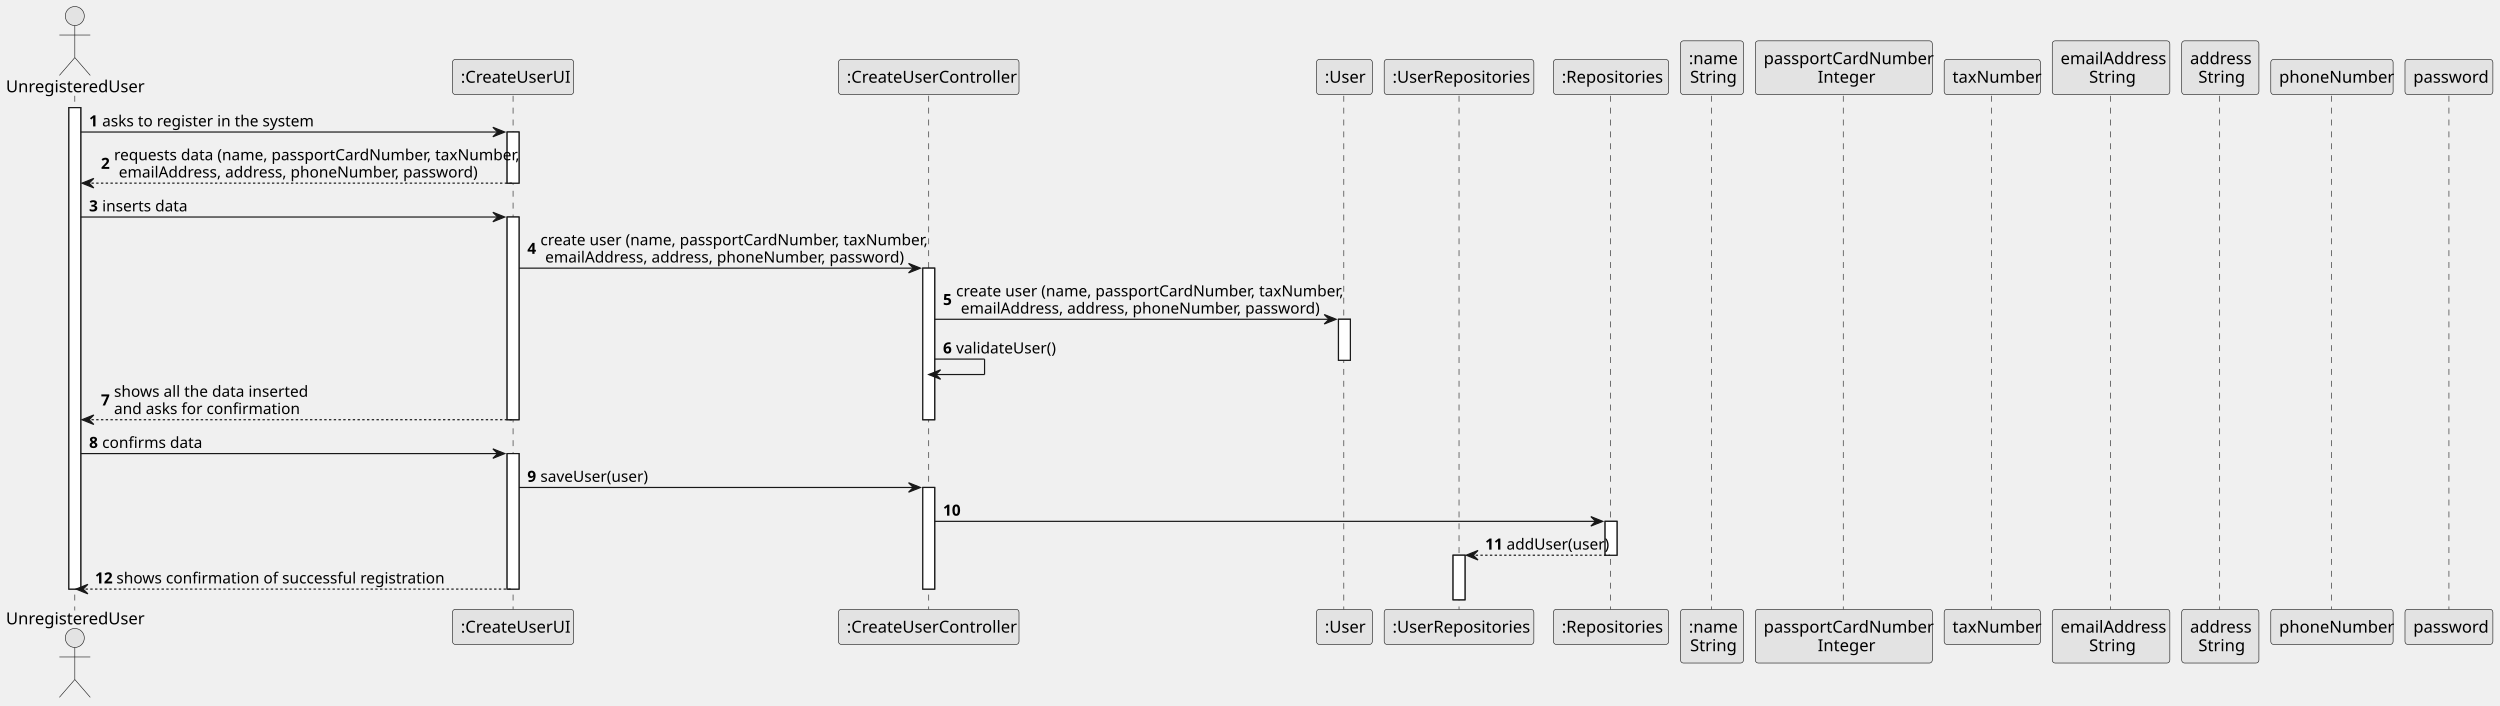
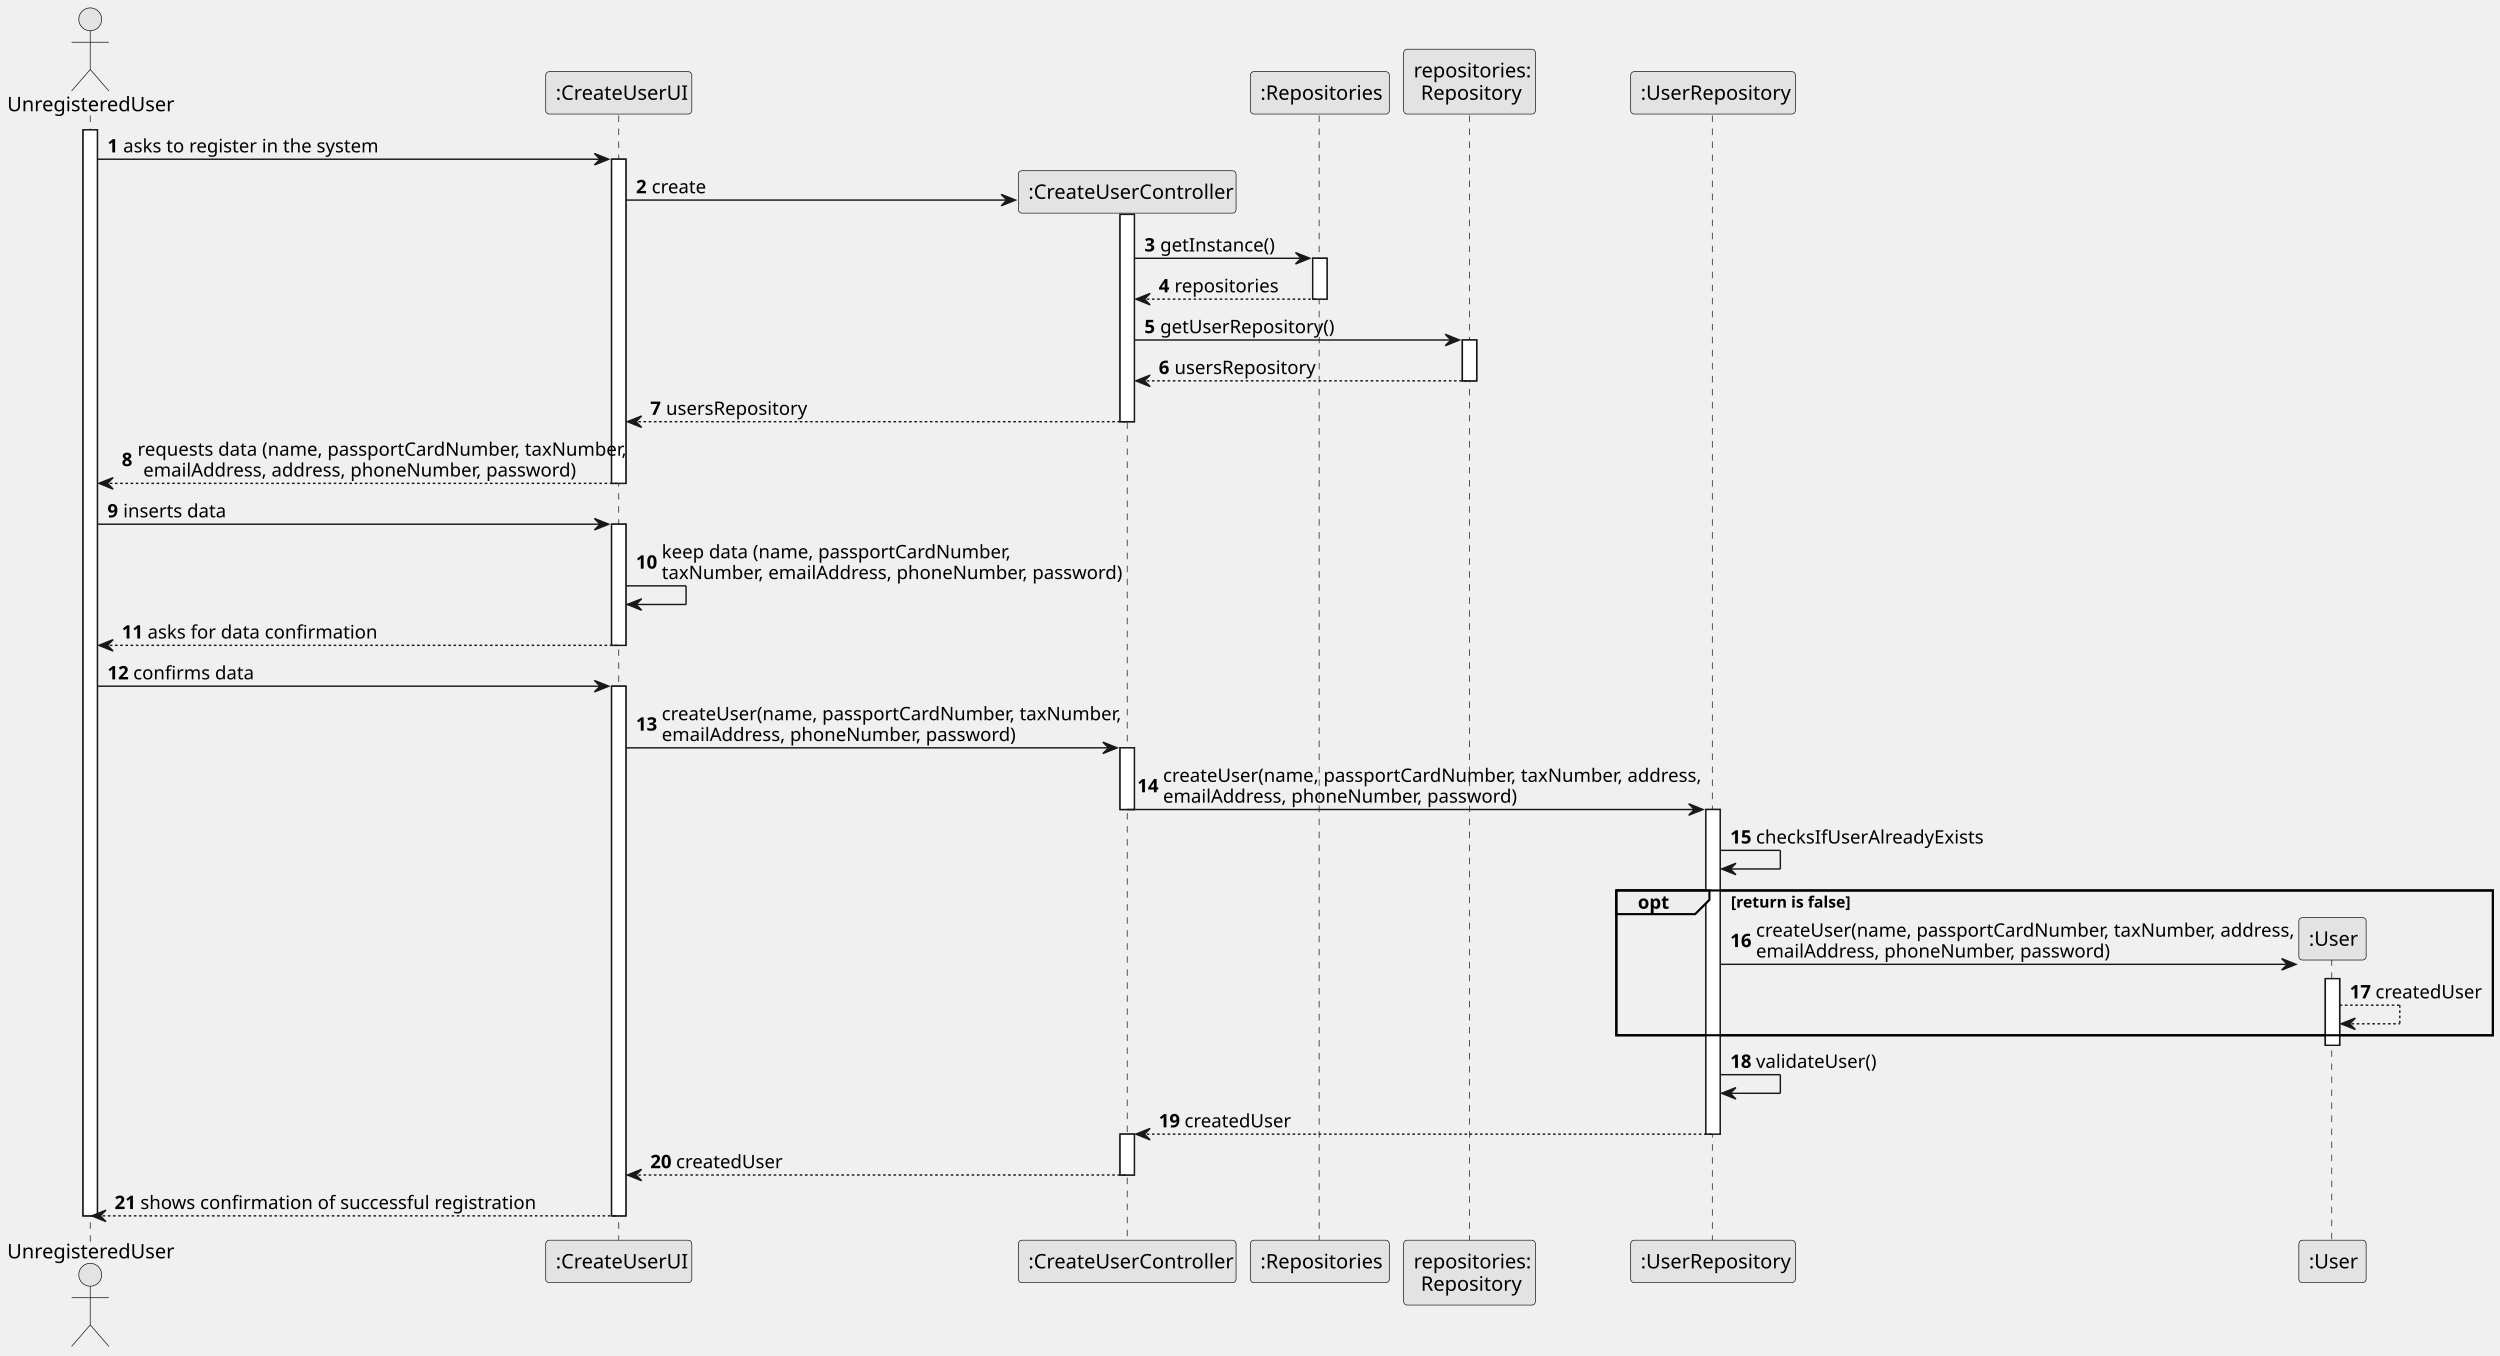
- <svg xmlns="http://www.w3.org/2000/svg" contentStyleType="text/css" height="594px" preserveAspectRatio="none" style="width:2105px;height:594px;background:#FFFFFF;" version="1.1" viewBox="0 0 2105 594" width="2105px" zoomAndPan="magnify">
+ <svg xmlns="http://www.w3.org/2000/svg" contentStyleType="text/css" height="1041.7px" preserveAspectRatio="none" style="width:1920px;height:1041px;background:#FFFFFF;" version="1.1" viewBox="0 0 1920 1041" width="1920.6px" zoomAndPan="magnify">
  <defs />
  <g>
-     <rect fill="#FFFFFF" height="405.375" style="stroke:#181818;stroke-width:1.0;" width="10" x="58" y="90.641" />
-     <rect fill="#FFFFFF" height="43.047" style="stroke:#181818;stroke-width:1.0;" width="10" x="427" y="111.164" />
-     <rect fill="#FFFFFF" height="170.664" style="stroke:#181818;stroke-width:1.0;" width="10" x="427" y="182.734" />
-     <rect fill="#FFFFFF" height="114.094" style="stroke:#181818;stroke-width:1.0;" width="10" x="427" y="381.922" />
-     <rect fill="#FFFFFF" height="127.617" style="stroke:#181818;stroke-width:1.0;" width="10" x="777" y="225.781" />
-     <rect fill="#FFFFFF" height="85.57" style="stroke:#181818;stroke-width:1.0;" width="10" x="777" y="410.445" />
-     <rect fill="#FFFFFF" height="34.523" style="stroke:#181818;stroke-width:1.0;" width="10" x="1127" y="268.828" />
-     <rect fill="#FFFFFF" height="37.523" style="stroke:#181818;stroke-width:1.0;" width="10" x="1223.5" y="467.492" />
-     <rect fill="#FFFFFF" height="28.523" style="stroke:#181818;stroke-width:1.0;" width="10" x="1351.5" y="438.969" />
-     <line style="stroke:#181818;stroke-width:0.5;stroke-dasharray:5.0,5.0;" x1="63" x2="63" y1="80.641" y2="514.016" />
-     <line style="stroke:#181818;stroke-width:0.5;stroke-dasharray:5.0,5.0;" x1="432" x2="432" y1="80.641" y2="514.016" />
-     <line style="stroke:#181818;stroke-width:0.5;stroke-dasharray:5.0,5.0;" x1="782" x2="782" y1="80.641" y2="514.016" />
-     <line style="stroke:#181818;stroke-width:0.5;stroke-dasharray:5.0,5.0;" x1="1131.5" x2="1131.5" y1="80.641" y2="514.016" />
-     <line style="stroke:#181818;stroke-width:0.5;stroke-dasharray:5.0,5.0;" x1="1228.5" x2="1228.5" y1="80.641" y2="514.016" />
-     <line style="stroke:#181818;stroke-width:0.5;stroke-dasharray:5.0,5.0;" x1="1356" x2="1356" y1="80.641" y2="514.016" />
-     <line style="stroke:#181818;stroke-width:0.5;stroke-dasharray:5.0,5.0;" x1="1441" x2="1441" y1="80.641" y2="514.016" />
-     <line style="stroke:#181818;stroke-width:0.5;stroke-dasharray:5.0,5.0;" x1="1552" x2="1552" y1="80.641" y2="514.016" />
-     <line style="stroke:#181818;stroke-width:0.5;stroke-dasharray:5.0,5.0;" x1="1677" x2="1677" y1="80.641" y2="514.016" />
-     <line style="stroke:#181818;stroke-width:0.5;stroke-dasharray:5.0,5.0;" x1="1777" x2="1777" y1="80.641" y2="514.016" />
-     <line style="stroke:#181818;stroke-width:0.5;stroke-dasharray:5.0,5.0;" x1="1869" x2="1869" y1="80.641" y2="514.016" />
-     <line style="stroke:#181818;stroke-width:0.5;stroke-dasharray:5.0,5.0;" x1="1963" x2="1963" y1="80.641" y2="514.016" />
-     <line style="stroke:#181818;stroke-width:0.5;stroke-dasharray:5.0,5.0;" x1="2062" x2="2062" y1="80.641" y2="514.016" />
-     <text fill="#000000" font-family="sans-serif" font-size="14" lengthAdjust="spacing" textLength="110" x="5" y="77.674">UnregisteredUser</text>
-     <ellipse cx="63" cy="13.5" fill="#E3E3E3" rx="8" ry="8" style="stroke:#181818;stroke-width:0.5;" />
-     <path d="M63,21.5 L63,48.5 M50,29.5 L76,29.5 M63,48.5 L50,63.5 M63,48.5 L76,63.5 " fill="none" style="stroke:#181818;stroke-width:0.5;" />
-     <text fill="#000000" font-family="sans-serif" font-size="14" lengthAdjust="spacing" textLength="110" x="5" y="525.689">UnregisteredUser</text>
-     <ellipse cx="63" cy="537.156" fill="#E3E3E3" rx="8" ry="8" style="stroke:#181818;stroke-width:0.5;" />
-     <path d="M63,545.156 L63,572.156 M50,553.156 L76,553.156 M63,572.156 L50,587.156 M63,572.156 L76,587.156 " fill="none" style="stroke:#181818;stroke-width:0.5;" />
-     <rect fill="#E3E3E3" height="29.641" rx="2.5" ry="2.5" style="stroke:#181818;stroke-width:0.5;" width="102" x="381" y="50" />
-     <text fill="#000000" font-family="sans-serif" font-size="14" lengthAdjust="spacing" textLength="88" x="388" y="69.674">:CreateUserUI</text>
-     <rect fill="#E3E3E3" height="29.641" rx="2.5" ry="2.5" style="stroke:#181818;stroke-width:0.5;" width="102" x="381" y="513.016" />
-     <text fill="#000000" font-family="sans-serif" font-size="14" lengthAdjust="spacing" textLength="88" x="388" y="532.689">:CreateUserUI</text>
-     <rect fill="#E3E3E3" height="29.641" rx="2.5" ry="2.5" style="stroke:#181818;stroke-width:0.5;" width="152" x="706" y="50" />
-     <text fill="#000000" font-family="sans-serif" font-size="14" lengthAdjust="spacing" textLength="138" x="713" y="69.674">:CreateUserController</text>
-     <rect fill="#E3E3E3" height="29.641" rx="2.5" ry="2.5" style="stroke:#181818;stroke-width:0.5;" width="152" x="706" y="513.016" />
-     <text fill="#000000" font-family="sans-serif" font-size="14" lengthAdjust="spacing" textLength="138" x="713" y="532.689">:CreateUserController</text>
-     <rect fill="#E3E3E3" height="29.641" rx="2.5" ry="2.5" style="stroke:#181818;stroke-width:0.5;" width="47" x="1108.5" y="50" />
-     <text fill="#000000" font-family="sans-serif" font-size="14" lengthAdjust="spacing" textLength="33" x="1115.5" y="69.674">:User</text>
-     <rect fill="#E3E3E3" height="29.641" rx="2.5" ry="2.5" style="stroke:#181818;stroke-width:0.5;" width="47" x="1108.5" y="513.016" />
-     <text fill="#000000" font-family="sans-serif" font-size="14" lengthAdjust="spacing" textLength="33" x="1115.5" y="532.689">:User</text>
-     <rect fill="#E3E3E3" height="29.641" rx="2.5" ry="2.5" style="stroke:#181818;stroke-width:0.5;" width="126" x="1165.5" y="50" />
-     <text fill="#000000" font-family="sans-serif" font-size="14" lengthAdjust="spacing" textLength="112" x="1172.5" y="69.674">:UserRepositories</text>
-     <rect fill="#E3E3E3" height="29.641" rx="2.5" ry="2.5" style="stroke:#181818;stroke-width:0.5;" width="126" x="1165.5" y="513.016" />
-     <text fill="#000000" font-family="sans-serif" font-size="14" lengthAdjust="spacing" textLength="112" x="1172.5" y="532.689">:UserRepositories</text>
-     <rect fill="#E3E3E3" height="29.641" rx="2.5" ry="2.5" style="stroke:#181818;stroke-width:0.5;" width="97" x="1308" y="50" />
-     <text fill="#000000" font-family="sans-serif" font-size="14" lengthAdjust="spacing" textLength="83" x="1315" y="69.674">:Repositories</text>
-     <rect fill="#E3E3E3" height="29.641" rx="2.5" ry="2.5" style="stroke:#181818;stroke-width:0.5;" width="97" x="1308" y="513.016" />
-     <text fill="#000000" font-family="sans-serif" font-size="14" lengthAdjust="spacing" textLength="83" x="1315" y="532.689">:Repositories</text>
-     <rect fill="#E3E3E3" height="45.281" rx="2.5" ry="2.5" style="stroke:#181818;stroke-width:0.5;" width="53" x="1415" y="34.359" />
-     <text fill="#000000" font-family="sans-serif" font-size="14" lengthAdjust="spacing" textLength="39" x="1422" y="54.033">:name</text>
-     <text fill="#000000" font-family="sans-serif" font-size="14" lengthAdjust="spacing" textLength="37" x="1423" y="69.674">String</text>
-     <rect fill="#E3E3E3" height="45.281" rx="2.5" ry="2.5" style="stroke:#181818;stroke-width:0.5;" width="53" x="1415" y="513.016" />
-     <text fill="#000000" font-family="sans-serif" font-size="14" lengthAdjust="spacing" textLength="39" x="1422" y="532.689">:name</text>
-     <text fill="#000000" font-family="sans-serif" font-size="14" lengthAdjust="spacing" textLength="37" x="1423" y="548.33">String</text>
-     <rect fill="#E3E3E3" height="45.281" rx="2.5" ry="2.5" style="stroke:#181818;stroke-width:0.5;" width="149" x="1478" y="34.359" />
-     <text fill="#000000" font-family="sans-serif" font-size="14" lengthAdjust="spacing" textLength="135" x="1485" y="54.033">passportCardNumber</text>
-     <text fill="#000000" font-family="sans-serif" font-size="14" lengthAdjust="spacing" textLength="44" x="1530.5" y="69.674">Integer</text>
-     <rect fill="#E3E3E3" height="45.281" rx="2.5" ry="2.5" style="stroke:#181818;stroke-width:0.5;" width="149" x="1478" y="513.016" />
-     <text fill="#000000" font-family="sans-serif" font-size="14" lengthAdjust="spacing" textLength="135" x="1485" y="532.689">passportCardNumber</text>
-     <text fill="#000000" font-family="sans-serif" font-size="14" lengthAdjust="spacing" textLength="44" x="1530.5" y="548.33">Integer</text>
-     <rect fill="#E3E3E3" height="29.641" rx="2.5" ry="2.5" style="stroke:#181818;stroke-width:0.5;" width="81" x="1637" y="50" />
-     <text fill="#000000" font-family="sans-serif" font-size="14" lengthAdjust="spacing" textLength="67" x="1644" y="69.674">taxNumber</text>
-     <rect fill="#E3E3E3" height="29.641" rx="2.5" ry="2.5" style="stroke:#181818;stroke-width:0.5;" width="81" x="1637" y="513.016" />
-     <text fill="#000000" font-family="sans-serif" font-size="14" lengthAdjust="spacing" textLength="67" x="1644" y="532.689">taxNumber</text>
-     <rect fill="#E3E3E3" height="45.281" rx="2.5" ry="2.5" style="stroke:#181818;stroke-width:0.5;" width="99" x="1728" y="34.359" />
-     <text fill="#000000" font-family="sans-serif" font-size="14" lengthAdjust="spacing" textLength="85" x="1735" y="54.033">emailAddress</text>
-     <text fill="#000000" font-family="sans-serif" font-size="14" lengthAdjust="spacing" textLength="37" x="1759" y="69.674">String</text>
-     <rect fill="#E3E3E3" height="45.281" rx="2.5" ry="2.5" style="stroke:#181818;stroke-width:0.5;" width="99" x="1728" y="513.016" />
-     <text fill="#000000" font-family="sans-serif" font-size="14" lengthAdjust="spacing" textLength="85" x="1735" y="532.689">emailAddress</text>
-     <text fill="#000000" font-family="sans-serif" font-size="14" lengthAdjust="spacing" textLength="37" x="1759" y="548.33">String</text>
-     <rect fill="#E3E3E3" height="45.281" rx="2.5" ry="2.5" style="stroke:#181818;stroke-width:0.5;" width="65" x="1837" y="34.359" />
-     <text fill="#000000" font-family="sans-serif" font-size="14" lengthAdjust="spacing" textLength="51" x="1844" y="54.033">address</text>
-     <text fill="#000000" font-family="sans-serif" font-size="14" lengthAdjust="spacing" textLength="37" x="1851" y="69.674">String</text>
-     <rect fill="#E3E3E3" height="45.281" rx="2.5" ry="2.5" style="stroke:#181818;stroke-width:0.5;" width="65" x="1837" y="513.016" />
-     <text fill="#000000" font-family="sans-serif" font-size="14" lengthAdjust="spacing" textLength="51" x="1844" y="532.689">address</text>
-     <text fill="#000000" font-family="sans-serif" font-size="14" lengthAdjust="spacing" textLength="37" x="1851" y="548.33">String</text>
-     <rect fill="#E3E3E3" height="29.641" rx="2.5" ry="2.5" style="stroke:#181818;stroke-width:0.5;" width="103" x="1912" y="50" />
-     <text fill="#000000" font-family="sans-serif" font-size="14" lengthAdjust="spacing" textLength="89" x="1919" y="69.674">phoneNumber</text>
-     <rect fill="#E3E3E3" height="29.641" rx="2.5" ry="2.5" style="stroke:#181818;stroke-width:0.5;" width="103" x="1912" y="513.016" />
-     <text fill="#000000" font-family="sans-serif" font-size="14" lengthAdjust="spacing" textLength="89" x="1919" y="532.689">phoneNumber</text>
-     <rect fill="#E3E3E3" height="29.641" rx="2.5" ry="2.5" style="stroke:#181818;stroke-width:0.5;" width="74" x="2025" y="50" />
-     <text fill="#000000" font-family="sans-serif" font-size="14" lengthAdjust="spacing" textLength="60" x="2032" y="69.674">password</text>
-     <rect fill="#E3E3E3" height="29.641" rx="2.5" ry="2.5" style="stroke:#181818;stroke-width:0.5;" width="74" x="2025" y="513.016" />
-     <text fill="#000000" font-family="sans-serif" font-size="14" lengthAdjust="spacing" textLength="60" x="2032" y="532.689">password</text>
-     <rect fill="#FFFFFF" height="405.375" style="stroke:#181818;stroke-width:1.0;" width="10" x="58" y="90.641" />
-     <rect fill="#FFFFFF" height="43.047" style="stroke:#181818;stroke-width:1.0;" width="10" x="427" y="111.164" />
-     <rect fill="#FFFFFF" height="170.664" style="stroke:#181818;stroke-width:1.0;" width="10" x="427" y="182.734" />
-     <rect fill="#FFFFFF" height="114.094" style="stroke:#181818;stroke-width:1.0;" width="10" x="427" y="381.922" />
-     <rect fill="#FFFFFF" height="127.617" style="stroke:#181818;stroke-width:1.0;" width="10" x="777" y="225.781" />
-     <rect fill="#FFFFFF" height="85.57" style="stroke:#181818;stroke-width:1.0;" width="10" x="777" y="410.445" />
-     <rect fill="#FFFFFF" height="34.523" style="stroke:#181818;stroke-width:1.0;" width="10" x="1127" y="268.828" />
-     <rect fill="#FFFFFF" height="37.523" style="stroke:#181818;stroke-width:1.0;" width="10" x="1223.5" y="467.492" />
-     <rect fill="#FFFFFF" height="28.523" style="stroke:#181818;stroke-width:1.0;" width="10" x="1351.5" y="438.969" />
-     <polygon fill="#181818" points="415,107.164,425,111.164,415,115.164,419,111.164" style="stroke:#181818;stroke-width:1.0;" />
-     <line style="stroke:#181818;stroke-width:1.0;" x1="68" x2="421" y1="111.164" y2="111.164" />
-     <text fill="#000000" font-family="sans-serif" font-size="13" font-weight="bold" lengthAdjust="spacing" textLength="7" x="75" y="106.409">1</text>
-     <text fill="#000000" font-family="sans-serif" font-size="13" lengthAdjust="spacing" textLength="173" x="86" y="106.409">asks to register in the system</text>
-     <polygon fill="#181818" points="79,150.211,69,154.211,79,158.211,75,154.211" style="stroke:#181818;stroke-width:1.0;" />
-     <line style="stroke:#181818;stroke-width:1.0;stroke-dasharray:2.0,2.0;" x1="73" x2="431" y1="154.211" y2="154.211" />
-     <text fill="#000000" font-family="sans-serif" font-size="13" font-weight="bold" lengthAdjust="spacing" textLength="7" x="85" y="142.194">2</text>
-     <text fill="#000000" font-family="sans-serif" font-size="13" lengthAdjust="spacing" textLength="324" x="96" y="134.933">requests data (name, passportCardNumber, taxNumber,</text>
-     <text fill="#000000" font-family="sans-serif" font-size="13" lengthAdjust="spacing" textLength="288" x="100" y="149.456">emailAddress, address, phoneNumber, password)</text>
-     <polygon fill="#181818" points="415,178.734,425,182.734,415,186.734,419,182.734" style="stroke:#181818;stroke-width:1.0;" />
-     <line style="stroke:#181818;stroke-width:1.0;" x1="68" x2="421" y1="182.734" y2="182.734" />
-     <text fill="#000000" font-family="sans-serif" font-size="13" font-weight="bold" lengthAdjust="spacing" textLength="7" x="75" y="177.98">3</text>
-     <text fill="#000000" font-family="sans-serif" font-size="13" lengthAdjust="spacing" textLength="68" x="86" y="177.98">inserts data</text>
-     <polygon fill="#181818" points="765,221.781,775,225.781,765,229.781,769,225.781" style="stroke:#181818;stroke-width:1.0;" />
-     <line style="stroke:#181818;stroke-width:1.0;" x1="437" x2="771" y1="225.781" y2="225.781" />
-     <text fill="#000000" font-family="sans-serif" font-size="13" font-weight="bold" lengthAdjust="spacing" textLength="7" x="444" y="213.765">4</text>
-     <text fill="#000000" font-family="sans-serif" font-size="13" lengthAdjust="spacing" textLength="310" x="455" y="206.503">create user (name, passportCardNumber, taxNumber,</text>
-     <text fill="#000000" font-family="sans-serif" font-size="13" lengthAdjust="spacing" textLength="288" x="459" y="221.026">emailAddress, address, phoneNumber, password)</text>
-     <polygon fill="#181818" points="1115,264.828,1125,268.828,1115,272.828,1119,268.828" style="stroke:#181818;stroke-width:1.0;" />
-     <line style="stroke:#181818;stroke-width:1.0;" x1="787" x2="1121" y1="268.828" y2="268.828" />
-     <text fill="#000000" font-family="sans-serif" font-size="13" font-weight="bold" lengthAdjust="spacing" textLength="7" x="794" y="256.812">5</text>
-     <text fill="#000000" font-family="sans-serif" font-size="13" lengthAdjust="spacing" textLength="310" x="805" y="249.55">create user (name, passportCardNumber, taxNumber,</text>
-     <text fill="#000000" font-family="sans-serif" font-size="13" lengthAdjust="spacing" textLength="288" x="809" y="264.073">emailAddress, address, phoneNumber, password)</text>
-     <line style="stroke:#181818;stroke-width:1.0;" x1="787" x2="829" y1="302.352" y2="302.352" />
-     <line style="stroke:#181818;stroke-width:1.0;" x1="829" x2="829" y1="302.352" y2="315.352" />
-     <line style="stroke:#181818;stroke-width:1.0;" x1="782" x2="829" y1="315.352" y2="315.352" />
-     <polygon fill="#181818" points="792,311.352,782,315.352,792,319.352,788,315.352" style="stroke:#181818;stroke-width:1.0;" />
-     <text fill="#000000" font-family="sans-serif" font-size="13" font-weight="bold" lengthAdjust="spacing" textLength="7" x="794" y="297.597">6</text>
-     <text fill="#000000" font-family="sans-serif" font-size="13" lengthAdjust="spacing" textLength="78" x="805" y="297.597">validateUser()</text>
-     <polygon fill="#181818" points="79,349.398,69,353.398,79,357.398,75,353.398" style="stroke:#181818;stroke-width:1.0;" />
-     <line style="stroke:#181818;stroke-width:1.0;stroke-dasharray:2.0,2.0;" x1="73" x2="431" y1="353.398" y2="353.398" />
-     <text fill="#000000" font-family="sans-serif" font-size="13" font-weight="bold" lengthAdjust="spacing" textLength="7" x="85" y="341.382">7</text>
-     <text fill="#000000" font-family="sans-serif" font-size="13" lengthAdjust="spacing" textLength="155" x="96" y="334.12">shows all the data inserted</text>
-     <text fill="#000000" font-family="sans-serif" font-size="13" lengthAdjust="spacing" textLength="145" x="96" y="348.644">and asks for confirmation</text>
-     <polygon fill="#181818" points="415,377.922,425,381.922,415,385.922,419,381.922" style="stroke:#181818;stroke-width:1.0;" />
-     <line style="stroke:#181818;stroke-width:1.0;" x1="68" x2="421" y1="381.922" y2="381.922" />
-     <text fill="#000000" font-family="sans-serif" font-size="13" font-weight="bold" lengthAdjust="spacing" textLength="7" x="75" y="377.167">8</text>
-     <text fill="#000000" font-family="sans-serif" font-size="13" lengthAdjust="spacing" textLength="78" x="86" y="377.167">confirms data</text>
-     <polygon fill="#181818" points="765,406.445,775,410.445,765,414.445,769,410.445" style="stroke:#181818;stroke-width:1.0;" />
-     <line style="stroke:#181818;stroke-width:1.0;" x1="437" x2="771" y1="410.445" y2="410.445" />
-     <text fill="#000000" font-family="sans-serif" font-size="13" font-weight="bold" lengthAdjust="spacing" textLength="7" x="444" y="405.69">9</text>
-     <text fill="#000000" font-family="sans-serif" font-size="13" lengthAdjust="spacing" textLength="86" x="455" y="405.69">saveUser(user)</text>
-     <polygon fill="#181818" points="1339.5,434.969,1349.5,438.969,1339.5,442.969,1343.5,438.969" style="stroke:#181818;stroke-width:1.0;" />
-     <line style="stroke:#181818;stroke-width:1.0;" x1="787" x2="1345.5" y1="438.969" y2="438.969" />
-     <text fill="#000000" font-family="sans-serif" font-size="13" font-weight="bold" lengthAdjust="spacing" textLength="14" x="794" y="434.214">10</text>
-     <text fill="#000000" font-family="sans-serif" font-size="13" lengthAdjust="spacing" textLength="4" x="812" y="434.214"> </text>
-     <polygon fill="#181818" points="1244.5,463.492,1234.5,467.492,1244.5,471.492,1240.5,467.492" style="stroke:#181818;stroke-width:1.0;" />
-     <line style="stroke:#181818;stroke-width:1.0;stroke-dasharray:2.0,2.0;" x1="1238.5" x2="1355.5" y1="467.492" y2="467.492" />
-     <text fill="#000000" font-family="sans-serif" font-size="13" font-weight="bold" lengthAdjust="spacing" textLength="14" x="1250.5" y="462.737">11</text>
-     <text fill="#000000" font-family="sans-serif" font-size="13" lengthAdjust="spacing" textLength="81" x="1268.5" y="462.737">addUser(user)</text>
-     <polygon fill="#181818" points="74,492.016,64,496.016,74,500.016,70,496.016" style="stroke:#181818;stroke-width:1.0;" />
-     <line style="stroke:#181818;stroke-width:1.0;stroke-dasharray:2.0,2.0;" x1="68" x2="431" y1="496.016" y2="496.016" />
-     <text fill="#000000" font-family="sans-serif" font-size="13" font-weight="bold" lengthAdjust="spacing" textLength="14" x="80" y="491.261">12</text>
-     <text fill="#000000" font-family="sans-serif" font-size="13" lengthAdjust="spacing" textLength="259" x="98" y="491.261">shows confirmation of successful registration</text>
+     <rect fill="#FFFFFF" height="834.075" style="stroke:#181818;stroke-width:1.1;" width="11" x="63.8" y="99.705" />
+     <rect fill="#FFFFFF" height="248.935" style="stroke:#181818;stroke-width:1.1;" width="11" x="469.7" y="122.281" />
+     <rect fill="#FFFFFF" height="93.027" style="stroke:#181818;stroke-width:1.1;" width="11" x="469.7" y="402.591" />
+     <rect fill="#FFFFFF" height="406.785" style="stroke:#181818;stroke-width:1.1;" width="11" x="469.7" y="526.995" />
+     <rect fill="#FFFFFF" height="159.208" style="stroke:#181818;stroke-width:1.1;" width="11" x="860.2" y="164.656" />
+     <rect fill="#FFFFFF" height="47.352" style="stroke:#181818;stroke-width:1.1;" width="11" x="860.2" y="574.346" />
+     <rect fill="#FFFFFF" height="31.376" style="stroke:#181818;stroke-width:1.1;" width="11" x="860.2" y="871.028" />
+     <rect fill="#FFFFFF" height="31.376" style="stroke:#181818;stroke-width:1.1;" width="11" x="1008.15" y="198.361" />
+     <rect fill="#FFFFFF" height="31.376" style="stroke:#181818;stroke-width:1.1;" width="11" x="1123.1" y="261.113" />
+     <rect fill="#FFFFFF" height="249.331" style="stroke:#181818;stroke-width:1.1;" width="11" x="1310.1" y="621.698" />
+     <rect fill="#FFFFFF" height="51.176" style="stroke:#181818;stroke-width:1.1;" width="11" x="1785.85" y="751.601" />
+     <rect fill="none" height="111.203" style="stroke:#000000;stroke-width:1.65;" width="673.2" x="1241.35" y="683.873" />
+     <line style="stroke:#181818;stroke-width:0.55;stroke-dasharray:5.0,5.0;" x1="69.3" x2="69.3" y1="88.705" y2="953.58" />
+     <line style="stroke:#181818;stroke-width:0.55;stroke-dasharray:5.0,5.0;" x1="475.2" x2="475.2" y1="88.705" y2="953.58" />
+     <line style="stroke:#181818;stroke-width:0.55;stroke-dasharray:5.0,5.0;" x1="865.7" x2="865.7" y1="164.433" y2="953.58" />
+     <line style="stroke:#181818;stroke-width:0.55;stroke-dasharray:5.0,5.0;" x1="1013.1" x2="1013.1" y1="88.705" y2="953.58" />
+     <line style="stroke:#181818;stroke-width:0.55;stroke-dasharray:5.0,5.0;" x1="1128.6" x2="1128.6" y1="88.705" y2="953.58" />
+     <line style="stroke:#181818;stroke-width:0.55;stroke-dasharray:5.0,5.0;" x1="1315.05" x2="1315.05" y1="88.705" y2="953.58" />
+     <line style="stroke:#181818;stroke-width:0.55;stroke-dasharray:5.0,5.0;" x1="1790.8" x2="1790.8" y1="736.725" y2="953.58" />
+     <text fill="#000000" font-family="sans-serif" font-size="15.4" lengthAdjust="spacing" textLength="121" x="5.5" y="85.441">UnregisteredUser</text>
+     <ellipse cx="69.3" cy="14.85" fill="#E3E3E3" rx="8.8" ry="8.8" style="stroke:#181818;stroke-width:0.55;" />
+     <path d="M69.3,23.65 L69.3,53.35 M55,32.45 L83.6,32.45 M69.3,53.35 L55,69.85 M69.3,53.35 L83.6,69.85 " fill="none" style="stroke:#181818;stroke-width:0.55;" />
+     <text fill="#000000" font-family="sans-serif" font-size="15.4" lengthAdjust="spacing" textLength="121" x="5.5" y="966.421">UnregisteredUser</text>
+     <ellipse cx="69.3" cy="979.034" fill="#E3E3E3" rx="8.8" ry="8.8" style="stroke:#181818;stroke-width:0.55;" />
+     <path d="M69.3,987.834 L69.3,1017.534 M55,996.634 L83.6,996.634 M69.3,1017.534 L55,1034.034 M69.3,1017.534 L83.6,1034.034 " fill="none" style="stroke:#181818;stroke-width:0.55;" />
+     <rect fill="#E3E3E3" height="32.605" rx="2.75" ry="2.75" style="stroke:#181818;stroke-width:0.55;" width="112.2" x="419.1" y="55" />
+     <text fill="#000000" font-family="sans-serif" font-size="15.4" lengthAdjust="spacing" textLength="96.8" x="426.8" y="76.641">:CreateUserUI</text>
+     <rect fill="#E3E3E3" height="32.605" rx="2.75" ry="2.75" style="stroke:#181818;stroke-width:0.55;" width="112.2" x="419.1" y="952.48" />
+     <text fill="#000000" font-family="sans-serif" font-size="15.4" lengthAdjust="spacing" textLength="96.8" x="426.8" y="974.121">:CreateUserUI</text>
+     <rect fill="#E3E3E3" height="32.605" rx="2.75" ry="2.75" style="stroke:#181818;stroke-width:0.55;" width="167.2" x="782.1" y="952.48" />
+     <text fill="#000000" font-family="sans-serif" font-size="15.4" lengthAdjust="spacing" textLength="151.8" x="789.8" y="974.121">:CreateUserController</text>
+     <rect fill="#E3E3E3" height="32.605" rx="2.75" ry="2.75" style="stroke:#181818;stroke-width:0.55;" width="106.7" x="960.3" y="55" />
+     <text fill="#000000" font-family="sans-serif" font-size="15.4" lengthAdjust="spacing" textLength="91.3" x="968" y="76.641">:Repositories</text>
+     <rect fill="#E3E3E3" height="32.605" rx="2.75" ry="2.75" style="stroke:#181818;stroke-width:0.55;" width="106.7" x="960.3" y="952.48" />
+     <text fill="#000000" font-family="sans-serif" font-size="15.4" lengthAdjust="spacing" textLength="91.3" x="968" y="974.121">:Repositories</text>
+     <rect fill="#E3E3E3" height="49.809" rx="2.75" ry="2.75" style="stroke:#181818;stroke-width:0.55;" width="101.2" x="1078" y="37.795" />
+     <text fill="#000000" font-family="sans-serif" font-size="15.4" lengthAdjust="spacing" textLength="85.8" x="1085.7" y="59.437">repositories:</text>
+     <text fill="#000000" font-family="sans-serif" font-size="15.4" lengthAdjust="spacing" textLength="74.8" x="1091.2" y="76.641">Repository</text>
+     <rect fill="#E3E3E3" height="49.809" rx="2.75" ry="2.75" style="stroke:#181818;stroke-width:0.55;" width="101.2" x="1078" y="952.48" />
+     <text fill="#000000" font-family="sans-serif" font-size="15.4" lengthAdjust="spacing" textLength="85.8" x="1085.7" y="974.121">repositories:</text>
+     <text fill="#000000" font-family="sans-serif" font-size="15.4" lengthAdjust="spacing" textLength="74.8" x="1091.2" y="991.326">Repository</text>
+     <rect fill="#E3E3E3" height="32.605" rx="2.75" ry="2.75" style="stroke:#181818;stroke-width:0.55;" width="126.5" x="1252.35" y="55" />
+     <text fill="#000000" font-family="sans-serif" font-size="15.4" lengthAdjust="spacing" textLength="111.1" x="1260.05" y="76.641">:UserRepository</text>
+     <rect fill="#E3E3E3" height="32.605" rx="2.75" ry="2.75" style="stroke:#181818;stroke-width:0.55;" width="126.5" x="1252.35" y="952.48" />
+     <text fill="#000000" font-family="sans-serif" font-size="15.4" lengthAdjust="spacing" textLength="111.1" x="1260.05" y="974.121">:UserRepository</text>
+     <rect fill="#E3E3E3" height="32.605" rx="2.75" ry="2.75" style="stroke:#181818;stroke-width:0.55;" width="51.7" x="1765.5" y="952.48" />
+     <text fill="#000000" font-family="sans-serif" font-size="15.4" lengthAdjust="spacing" textLength="36.3" x="1773.2" y="974.121">:User</text>
+     <rect fill="#FFFFFF" height="834.075" style="stroke:#181818;stroke-width:1.1;" width="11" x="63.8" y="99.705" />
+     <rect fill="#FFFFFF" height="248.935" style="stroke:#181818;stroke-width:1.1;" width="11" x="469.7" y="122.281" />
+     <rect fill="#FFFFFF" height="93.027" style="stroke:#181818;stroke-width:1.1;" width="11" x="469.7" y="402.591" />
+     <rect fill="#FFFFFF" height="406.785" style="stroke:#181818;stroke-width:1.1;" width="11" x="469.7" y="526.995" />
+     <rect fill="#FFFFFF" height="159.208" style="stroke:#181818;stroke-width:1.1;" width="11" x="860.2" y="164.656" />
+     <rect fill="#FFFFFF" height="47.352" style="stroke:#181818;stroke-width:1.1;" width="11" x="860.2" y="574.346" />
+     <rect fill="#FFFFFF" height="31.376" style="stroke:#181818;stroke-width:1.1;" width="11" x="860.2" y="871.028" />
+     <rect fill="#FFFFFF" height="31.376" style="stroke:#181818;stroke-width:1.1;" width="11" x="1008.15" y="198.361" />
+     <rect fill="#FFFFFF" height="31.376" style="stroke:#181818;stroke-width:1.1;" width="11" x="1123.1" y="261.113" />
+     <rect fill="#FFFFFF" height="249.331" style="stroke:#181818;stroke-width:1.1;" width="11" x="1310.1" y="621.698" />
+     <rect fill="#FFFFFF" height="51.176" style="stroke:#181818;stroke-width:1.1;" width="11" x="1785.85" y="751.601" />
+     <polygon fill="#181818" points="456.5,117.88,467.5,122.281,456.5,126.68,460.9,122.281" style="stroke:#181818;stroke-width:1.1;" />
+     <line style="stroke:#181818;stroke-width:1.1;" x1="74.8" x2="463.1" y1="122.281" y2="122.281" />
+     <text fill="#000000" font-family="sans-serif" font-size="14.3" font-weight="bold" lengthAdjust="spacing" textLength="7.7" x="82.5" y="117.05">1</text>
+     <text fill="#000000" font-family="sans-serif" font-size="14.3" lengthAdjust="spacing" textLength="190.3" x="94.6" y="117.05">asks to register in the system</text>
+     <polygon fill="#181818" points="768.9,149.256,779.9,153.656,768.9,158.056,773.3,153.656" style="stroke:#181818;stroke-width:1.1;" />
+     <line style="stroke:#181818;stroke-width:1.1;" x1="480.7" x2="775.5" y1="153.656" y2="153.656" />
+     <text fill="#000000" font-family="sans-serif" font-size="14.3" font-weight="bold" lengthAdjust="spacing" textLength="7.7" x="488.4" y="148.426">2</text>
+     <text fill="#000000" font-family="sans-serif" font-size="14.3" lengthAdjust="spacing" textLength="39.6" x="500.5" y="148.426">create</text>
+     <rect fill="#E3E3E3" height="32.605" rx="2.75" ry="2.75" style="stroke:#181818;stroke-width:0.55;" width="167.2" x="782.1" y="131.081" />
+     <text fill="#000000" font-family="sans-serif" font-size="15.4" lengthAdjust="spacing" textLength="151.8" x="789.8" y="152.722">:CreateUserController</text>
+     <polygon fill="#181818" points="994.95,193.961,1005.95,198.361,994.95,202.761,999.35,198.361" style="stroke:#181818;stroke-width:1.1;" />
+     <line style="stroke:#181818;stroke-width:1.1;" x1="871.2" x2="1001.55" y1="198.361" y2="198.361" />
+     <text fill="#000000" font-family="sans-serif" font-size="14.3" font-weight="bold" lengthAdjust="spacing" textLength="7.7" x="878.9" y="193.131">3</text>
+     <text fill="#000000" font-family="sans-serif" font-size="14.3" lengthAdjust="spacing" textLength="82.5" x="891" y="193.131">getInstance()</text>
+     <polygon fill="#181818" points="883.3,225.337,872.3,229.737,883.3,234.137,878.9,229.737" style="stroke:#181818;stroke-width:1.1;" />
+     <line style="stroke:#181818;stroke-width:1.1;stroke-dasharray:2.0,2.0;" x1="876.7" x2="1012.55" y1="229.737" y2="229.737" />
+     <text fill="#000000" font-family="sans-serif" font-size="14.3" font-weight="bold" lengthAdjust="spacing" textLength="7.7" x="889.9" y="224.506">4</text>
+     <text fill="#000000" font-family="sans-serif" font-size="14.3" lengthAdjust="spacing" textLength="73.7" x="902" y="224.506">repositories</text>
+     <polygon fill="#181818" points="1109.9,256.712,1120.9,261.113,1109.9,265.512,1114.3,261.113" style="stroke:#181818;stroke-width:1.1;" />
+     <line style="stroke:#181818;stroke-width:1.1;" x1="871.2" x2="1116.5" y1="261.113" y2="261.113" />
+     <text fill="#000000" font-family="sans-serif" font-size="14.3" font-weight="bold" lengthAdjust="spacing" textLength="7.7" x="878.9" y="255.882">5</text>
+     <text fill="#000000" font-family="sans-serif" font-size="14.3" lengthAdjust="spacing" textLength="126.5" x="891" y="255.882">getUserRepository()</text>
+     <polygon fill="#181818" points="883.3,288.088,872.3,292.488,883.3,296.888,878.9,292.488" style="stroke:#181818;stroke-width:1.1;" />
+     <line style="stroke:#181818;stroke-width:1.1;stroke-dasharray:2.0,2.0;" x1="876.7" x2="1127.5" y1="292.488" y2="292.488" />
+     <text fill="#000000" font-family="sans-serif" font-size="14.3" font-weight="bold" lengthAdjust="spacing" textLength="7.7" x="889.9" y="287.258">6</text>
+     <text fill="#000000" font-family="sans-serif" font-size="14.3" lengthAdjust="spacing" textLength="103.4" x="902" y="287.258">usersRepository</text>
+     <polygon fill="#181818" points="492.8,319.464,481.8,323.864,492.8,328.264,488.4,323.864" style="stroke:#181818;stroke-width:1.1;" />
+     <line style="stroke:#181818;stroke-width:1.1;stroke-dasharray:2.0,2.0;" x1="486.2" x2="864.6" y1="323.864" y2="323.864" />
+     <text fill="#000000" font-family="sans-serif" font-size="14.3" font-weight="bold" lengthAdjust="spacing" textLength="7.7" x="499.4" y="318.634">7</text>
+     <text fill="#000000" font-family="sans-serif" font-size="14.3" lengthAdjust="spacing" textLength="103.4" x="511.5" y="318.634">usersRepository</text>
+     <polygon fill="#181818" points="86.9,366.816,75.9,371.216,86.9,375.616,82.5,371.216" style="stroke:#181818;stroke-width:1.1;" />
+     <line style="stroke:#181818;stroke-width:1.1;stroke-dasharray:2.0,2.0;" x1="80.3" x2="474.1" y1="371.216" y2="371.216" />
+     <text fill="#000000" font-family="sans-serif" font-size="14.3" font-weight="bold" lengthAdjust="spacing" textLength="7.7" x="93.5" y="357.997">8</text>
+     <text fill="#000000" font-family="sans-serif" font-size="14.3" lengthAdjust="spacing" textLength="356.4" x="105.6" y="350.01">requests data (name, passportCardNumber, taxNumber,</text>
+     <text fill="#000000" font-family="sans-serif" font-size="14.3" lengthAdjust="spacing" textLength="316.8" x="110" y="365.985">emailAddress, address, phoneNumber, password)</text>
+     <polygon fill="#181818" points="456.5,398.191,467.5,402.591,456.5,406.991,460.9,402.591" style="stroke:#181818;stroke-width:1.1;" />
+     <line style="stroke:#181818;stroke-width:1.1;" x1="74.8" x2="463.1" y1="402.591" y2="402.591" />
+     <text fill="#000000" font-family="sans-serif" font-size="14.3" font-weight="bold" lengthAdjust="spacing" textLength="7.7" x="82.5" y="397.361">9</text>
+     <text fill="#000000" font-family="sans-serif" font-size="14.3" lengthAdjust="spacing" textLength="74.8" x="94.6" y="397.361">inserts data</text>
+     <line style="stroke:#181818;stroke-width:1.1;" x1="480.7" x2="526.9" y1="449.943" y2="449.943" />
+     <line style="stroke:#181818;stroke-width:1.1;" x1="526.9" x2="526.9" y1="449.943" y2="464.243" />
+     <line style="stroke:#181818;stroke-width:1.1;" x1="481.8" x2="526.9" y1="464.243" y2="464.243" />
+     <polygon fill="#181818" points="492.8,459.843,481.8,464.243,492.8,468.643,488.4,464.243" style="stroke:#181818;stroke-width:1.1;" />
+     <text fill="#000000" font-family="sans-serif" font-size="14.3" font-weight="bold" lengthAdjust="spacing" textLength="15.4" x="488.4" y="436.725">10</text>
+     <text fill="#000000" font-family="sans-serif" font-size="14.3" lengthAdjust="spacing" textLength="254.1" x="508.2" y="428.737">keep data (name, passportCardNumber,</text>
+     <text fill="#000000" font-family="sans-serif" font-size="14.3" lengthAdjust="spacing" textLength="335.5" x="508.2" y="444.713">taxNumber, emailAddress, phoneNumber, password)</text>
+     <polygon fill="#181818" points="86.9,491.219,75.9,495.619,86.9,500.019,82.5,495.619" style="stroke:#181818;stroke-width:1.1;" />
+     <line style="stroke:#181818;stroke-width:1.1;stroke-dasharray:2.0,2.0;" x1="80.3" x2="474.1" y1="495.619" y2="495.619" />
+     <text fill="#000000" font-family="sans-serif" font-size="14.3" font-weight="bold" lengthAdjust="spacing" textLength="15.4" x="93.5" y="490.388">11</text>
+     <text fill="#000000" font-family="sans-serif" font-size="14.3" lengthAdjust="spacing" textLength="163.9" x="113.3" y="490.388">asks for data confirmation</text>
+     <polygon fill="#181818" points="456.5,522.595,467.5,526.995,456.5,531.394,460.9,526.995" style="stroke:#181818;stroke-width:1.1;" />
+     <line style="stroke:#181818;stroke-width:1.1;" x1="74.8" x2="463.1" y1="526.995" y2="526.995" />
+     <text fill="#000000" font-family="sans-serif" font-size="14.3" font-weight="bold" lengthAdjust="spacing" textLength="15.4" x="82.5" y="521.764">12</text>
+     <text fill="#000000" font-family="sans-serif" font-size="14.3" lengthAdjust="spacing" textLength="85.8" x="102.3" y="521.764">confirms data</text>
+     <polygon fill="#181818" points="847,569.946,858,574.346,847,578.746,851.4,574.346" style="stroke:#181818;stroke-width:1.1;" />
+     <line style="stroke:#181818;stroke-width:1.1;" x1="480.7" x2="853.6" y1="574.346" y2="574.346" />
+     <text fill="#000000" font-family="sans-serif" font-size="14.3" font-weight="bold" lengthAdjust="spacing" textLength="15.4" x="488.4" y="561.128">13</text>
+     <text fill="#000000" font-family="sans-serif" font-size="14.3" lengthAdjust="spacing" textLength="334.4" x="508.2" y="553.14">createUser(name, passportCardNumber, taxNumber,</text>
+     <text fill="#000000" font-family="sans-serif" font-size="14.3" lengthAdjust="spacing" textLength="257.4" x="508.2" y="569.116">emailAddress, phoneNumber, password)</text>
+     <polygon fill="#181818" points="1296.9,617.298,1307.9,621.698,1296.9,626.098,1301.3,621.698" style="stroke:#181818;stroke-width:1.1;" />
+     <line style="stroke:#181818;stroke-width:1.1;" x1="865.7" x2="1303.5" y1="621.698" y2="621.698" />
+     <text fill="#000000" font-family="sans-serif" font-size="14.3" font-weight="bold" lengthAdjust="spacing" textLength="15.4" x="873.4" y="608.479">14</text>
+     <text fill="#000000" font-family="sans-serif" font-size="14.3" lengthAdjust="spacing" textLength="393.8" x="893.2" y="600.491">createUser(name, passportCardNumber, taxNumber, address,</text>
+     <text fill="#000000" font-family="sans-serif" font-size="14.3" lengthAdjust="spacing" textLength="257.4" x="893.2" y="616.467">emailAddress, phoneNumber, password)</text>
+     <line style="stroke:#181818;stroke-width:1.1;" x1="1321.1" x2="1367.3" y1="653.073" y2="653.073" />
+     <line style="stroke:#181818;stroke-width:1.1;" x1="1367.3" x2="1367.3" y1="653.073" y2="667.373" />
+     <line style="stroke:#181818;stroke-width:1.1;" x1="1322.2" x2="1367.3" y1="667.373" y2="667.373" />
+     <polygon fill="#181818" points="1333.2,662.973,1322.2,667.373,1333.2,671.773,1328.8,667.373" style="stroke:#181818;stroke-width:1.1;" />
+     <text fill="#000000" font-family="sans-serif" font-size="14.3" font-weight="bold" lengthAdjust="spacing" textLength="15.4" x="1328.8" y="647.843">15</text>
+     <text fill="#000000" font-family="sans-serif" font-size="14.3" lengthAdjust="spacing" textLength="171.6" x="1348.6" y="647.843">checksIfUserAlreadyExists</text>
+     <path d="M1241.35,683.873 L1312.85,683.873 L1312.85,691.049 L1301.85,702.049 L1241.35,702.049 L1241.35,683.873 " fill="#EEEEEE" style="stroke:#000000;stroke-width:1.65;" />
+     <rect fill="none" height="111.203" style="stroke:#000000;stroke-width:1.65;" width="673.2" x="1241.35" y="683.873" />
+     <text fill="#000000" font-family="sans-serif" font-size="14.3" font-weight="bold" lengthAdjust="spacing" textLength="22" x="1257.85" y="697.919">opt</text>
+     <text fill="#000000" font-family="sans-serif" font-size="12.1" font-weight="bold" lengthAdjust="spacing" textLength="94.6" x="1329.35" y="697.027">[return is false]</text>
+     <polygon fill="#181818" points="1752.3,736.201,1763.3,740.601,1752.3,745.001,1756.7,740.601" style="stroke:#181818;stroke-width:1.1;" />
+     <line style="stroke:#181818;stroke-width:1.1;" x1="1321.1" x2="1758.9" y1="740.601" y2="740.601" />
+     <text fill="#000000" font-family="sans-serif" font-size="14.3" font-weight="bold" lengthAdjust="spacing" textLength="15.4" x="1328.8" y="727.383">16</text>
+     <text fill="#000000" font-family="sans-serif" font-size="14.3" lengthAdjust="spacing" textLength="393.8" x="1348.6" y="719.395">createUser(name, passportCardNumber, taxNumber, address,</text>
+     <text fill="#000000" font-family="sans-serif" font-size="14.3" lengthAdjust="spacing" textLength="257.4" x="1348.6" y="735.37">emailAddress, phoneNumber, password)</text>
+     <rect fill="#E3E3E3" height="32.605" rx="2.75" ry="2.75" style="stroke:#181818;stroke-width:0.55;" width="51.7" x="1765.5" y="704.696" />
+     <text fill="#000000" font-family="sans-serif" font-size="15.4" lengthAdjust="spacing" textLength="36.3" x="1773.2" y="726.337">:User</text>
+     <line style="stroke:#181818;stroke-width:1.1;stroke-dasharray:2.0,2.0;" x1="1796.85" x2="1843.05" y1="771.977" y2="771.977" />
+     <line style="stroke:#181818;stroke-width:1.1;stroke-dasharray:2.0,2.0;" x1="1843.05" x2="1843.05" y1="771.977" y2="786.277" />
+     <line style="stroke:#181818;stroke-width:1.1;stroke-dasharray:2.0,2.0;" x1="1797.95" x2="1843.05" y1="786.277" y2="786.277" />
+     <polygon fill="#181818" points="1808.95,781.877,1797.95,786.277,1808.95,790.677,1804.55,786.277" style="stroke:#181818;stroke-width:1.1;" />
+     <text fill="#000000" font-family="sans-serif" font-size="14.3" font-weight="bold" lengthAdjust="spacing" textLength="15.4" x="1804.55" y="766.746">17</text>
+     <text fill="#000000" font-family="sans-serif" font-size="14.3" lengthAdjust="spacing" textLength="77" x="1824.35" y="766.746">createdUser</text>
+     <line style="stroke:#181818;stroke-width:1.1;" x1="1321.1" x2="1367.3" y1="825.352" y2="825.352" />
+     <line style="stroke:#181818;stroke-width:1.1;" x1="1367.3" x2="1367.3" y1="825.352" y2="839.652" />
+     <line style="stroke:#181818;stroke-width:1.1;" x1="1322.2" x2="1367.3" y1="839.652" y2="839.652" />
+     <polygon fill="#181818" points="1333.2,835.252,1322.2,839.652,1333.2,844.052,1328.8,839.652" style="stroke:#181818;stroke-width:1.1;" />
+     <text fill="#000000" font-family="sans-serif" font-size="14.3" font-weight="bold" lengthAdjust="spacing" textLength="15.4" x="1328.8" y="820.122">18</text>
+     <text fill="#000000" font-family="sans-serif" font-size="14.3" lengthAdjust="spacing" textLength="85.8" x="1348.6" y="820.122">validateUser()</text>
+     <polygon fill="#181818" points="883.3,866.628,872.3,871.028,883.3,875.428,878.9,871.028" style="stroke:#181818;stroke-width:1.1;" />
+     <line style="stroke:#181818;stroke-width:1.1;stroke-dasharray:2.0,2.0;" x1="876.7" x2="1314.5" y1="871.028" y2="871.028" />
+     <text fill="#000000" font-family="sans-serif" font-size="14.3" font-weight="bold" lengthAdjust="spacing" textLength="15.4" x="889.9" y="865.798">19</text>
+     <text fill="#000000" font-family="sans-serif" font-size="14.3" lengthAdjust="spacing" textLength="77" x="909.7" y="865.798">createdUser</text>
+     <polygon fill="#181818" points="492.8,898.004,481.8,902.404,492.8,906.804,488.4,902.404" style="stroke:#181818;stroke-width:1.1;" />
+     <line style="stroke:#181818;stroke-width:1.1;stroke-dasharray:2.0,2.0;" x1="486.2" x2="864.6" y1="902.404" y2="902.404" />
+     <text fill="#000000" font-family="sans-serif" font-size="14.3" font-weight="bold" lengthAdjust="spacing" textLength="15.4" x="499.4" y="897.173">20</text>
+     <text fill="#000000" font-family="sans-serif" font-size="14.3" lengthAdjust="spacing" textLength="77" x="519.2" y="897.173">createdUser</text>
+     <polygon fill="#181818" points="81.4,929.38,70.4,933.78,81.4,938.18,77,933.78" style="stroke:#181818;stroke-width:1.1;" />
+     <line style="stroke:#181818;stroke-width:1.1;stroke-dasharray:2.0,2.0;" x1="74.8" x2="474.1" y1="933.78" y2="933.78" />
+     <text fill="#000000" font-family="sans-serif" font-size="14.3" font-weight="bold" lengthAdjust="spacing" textLength="15.4" x="88" y="928.549">21</text>
+     <text fill="#000000" font-family="sans-serif" font-size="14.3" lengthAdjust="spacing" textLength="284.9" x="107.8" y="928.549">shows confirmation of successful registration</text>
  </g>
</svg>
